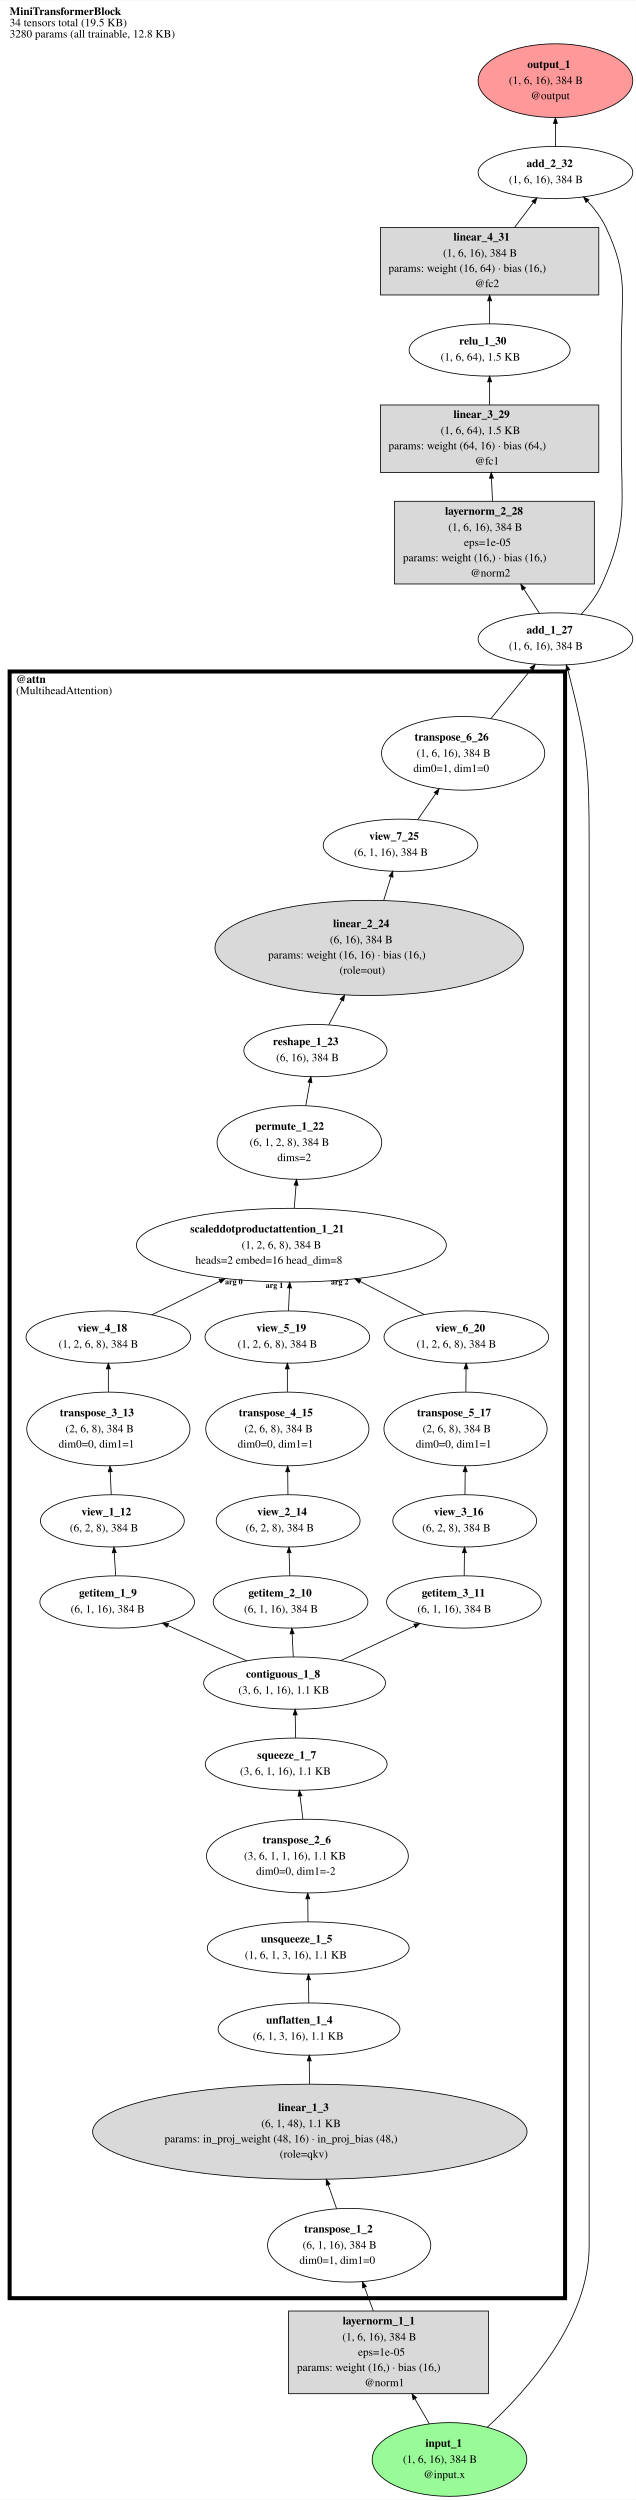
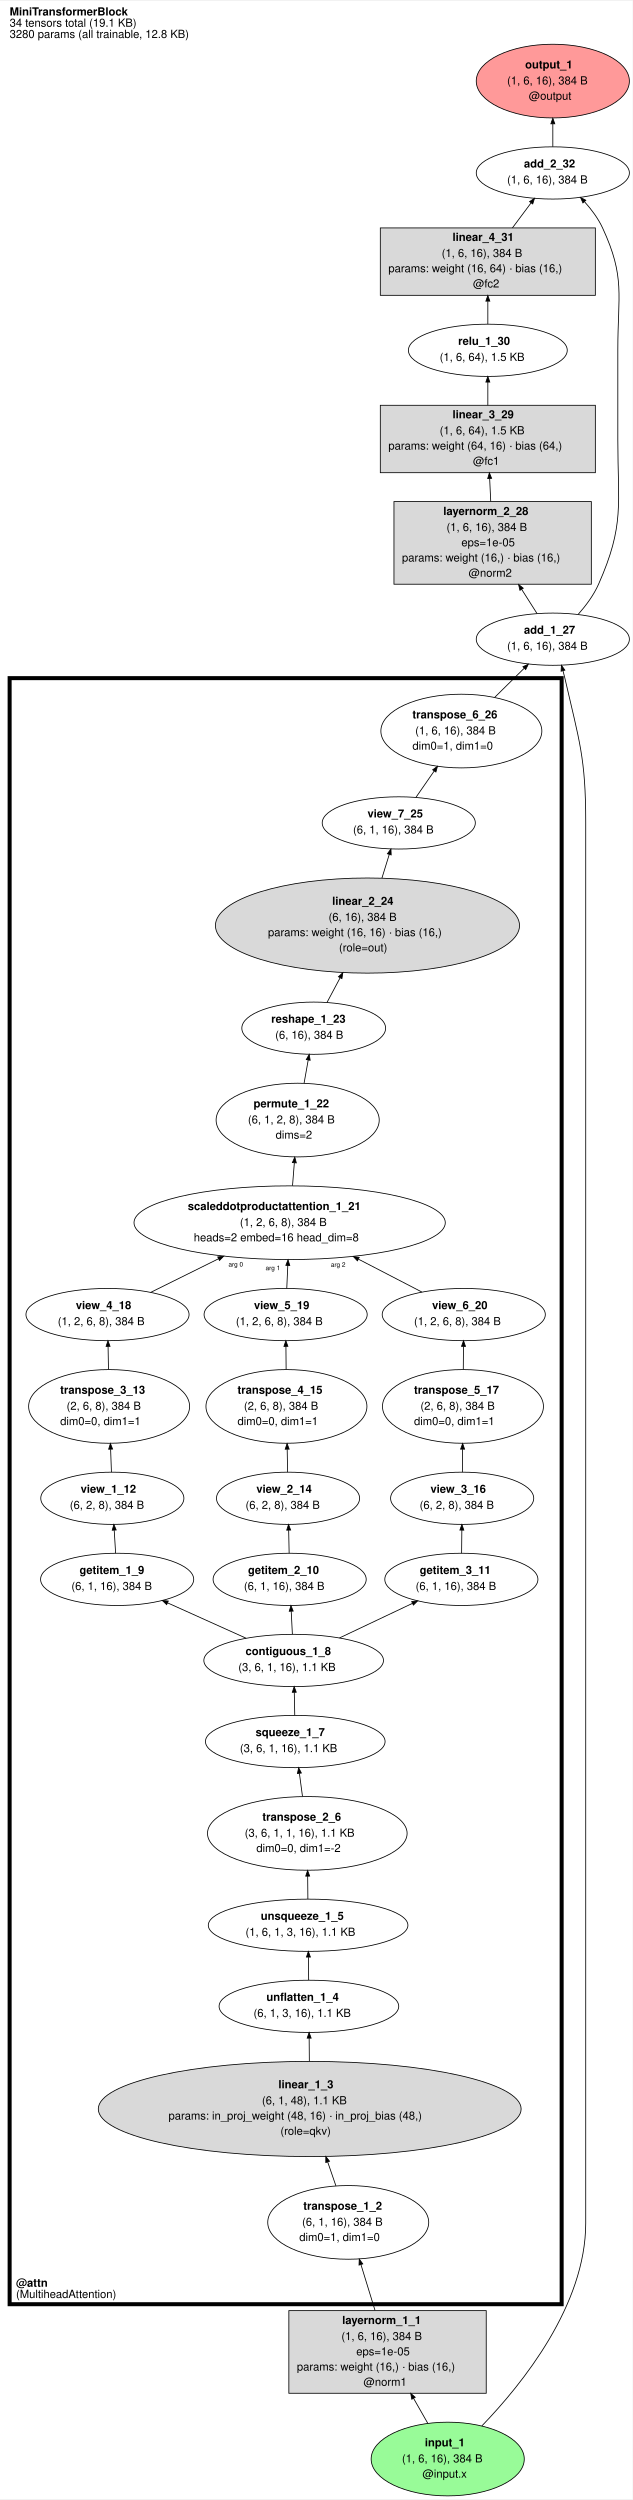
- <svg xmlns="http://www.w3.org/2000/svg" width="792pt" height="3114pt" viewBox="0.00 0.00 792.17 3113.62">
+ <svg xmlns="http://www.w3.org/2000/svg" width="788pt" height="3114pt" viewBox="0.00 0.00 788.46 3113.62">
  <g id="graph0" class="graph" transform="scale(1 1) rotate(0) translate(4 3109.62)">
-     <polygon fill="white" stroke="transparent" points="-4,4 -4,-3109.62 788.17,-3109.62 788.17,4 -4,4" />
-     <text text-anchor="start" x="8" y="-3091.42" font-family="Times,serif" font-weight="bold" font-size="14.00">MiniTransformerBlock</text>
-     <text text-anchor="start" x="8" y="-3077.42" font-family="Times,serif" font-size="14.00">34 tensors total (19.5 KB)</text>
-     <text text-anchor="start" x="8" y="-3063.42" font-family="Times,serif" font-size="14.00">3280 params (all trainable, 12.8 KB)</text>
+     <polygon fill="white" stroke="transparent" points="-4,4 -4,-3109.62 784.46,-3109.62 784.46,4 -4,4" />
+     <text text-anchor="start" x="8" y="-3091.42" font-family="Helvetica,sans-Serif" font-weight="bold" font-size="14.00">MiniTransformerBlock</text>
+     <text text-anchor="start" x="8" y="-3077.42" font-family="Helvetica,sans-Serif" font-size="14.00">34 tensors total (19.1 KB)</text>
+     <text text-anchor="start" x="8" y="-3063.42" font-family="Helvetica,sans-Serif" font-size="14.00">3280 params (all trainable, 12.8 KB)</text>
    <g id="clust2" class="cluster">
-       <polygon fill="white" stroke="black" stroke-width="5" points="8,-246.92 8,-2273.54 700,-2273.54 700,-246.92 8,-246.92" />
-       <text text-anchor="start" x="16" y="-2259.34" font-family="Times,serif" font-weight="bold" font-size="14.00">@attn</text>
-       <text text-anchor="start" x="16" y="-2245.34" font-family="Times,serif" font-size="14.00">(MultiheadAttention)</text>
+       <polygon fill="white" stroke="black" stroke-width="5" points="8,-238.92 8,-2265.54 696,-2265.54 696,-238.92 8,-238.92" />
+       <text text-anchor="start" x="16" y="-260.72" font-family="Helvetica,sans-Serif" font-weight="bold" font-size="14.00">@attn</text>
+       <text text-anchor="start" x="16" y="-246.72" font-family="Helvetica,sans-Serif" font-size="14.00">(MultiheadAttention)</text>
    </g>
    <g id="node1" class="node">
-       <ellipse fill="#98fb98" stroke="black" cx="556" cy="-45.96" rx="96.33" ry="45.92" />
-       <text text-anchor="start" x="526" y="-61.76" font-family="Times,serif" font-weight="bold" font-size="14.00">input_1</text>
-       <text text-anchor="start" x="498" y="-41.76" font-family="Times,serif" font-size="14.00">(1, 6, 16), 384 B</text>
-       <text text-anchor="start" x="523.5" y="-22.76" font-family="Times,serif" font-size="14.00">@input.x</text>
+       <ellipse fill="#98fb98" stroke="black" cx="554" cy="-45.96" rx="95.42" ry="45.92" />
+       <text text-anchor="start" x="525.5" y="-61.76" font-family="Helvetica,sans-Serif" font-weight="bold" font-size="14.00">input_1</text>
+       <text text-anchor="start" x="497" y="-41.76" font-family="Helvetica,sans-Serif" font-size="14.00">(1, 6, 16), 384 B</text>
+       <text text-anchor="start" x="522.5" y="-22.76" font-family="Helvetica,sans-Serif" font-size="14.00">@input.x</text>
    </g>
    <g id="node2" class="node">
-       <polygon fill="#d9d9d9" stroke="black" points="604.5,-230.92 355.5,-230.92 355.5,-127.92 604.5,-127.92 604.5,-230.92" />
-       <text text-anchor="start" x="423" y="-214.22" font-family="Times,serif" font-weight="bold" font-size="14.00">layernorm_1_1</text>
-       <text text-anchor="start" x="422.5" y="-194.22" font-family="Times,serif" font-size="14.00">(1, 6, 16), 384 B</text>
-       <text text-anchor="start" x="442" y="-175.22" font-family="Times,serif" font-size="14.00">eps=1e-05</text>
-       <text text-anchor="start" x="366" y="-156.22" font-family="Times,serif" font-size="14.00">params: weight (16,) · bias (16,)</text>
-       <text text-anchor="start" x="450" y="-137.22" font-family="Times,serif" font-size="14.00">@norm1</text>
+       <polygon fill="#d9d9d9" stroke="black" points="602,-230.92 356,-230.92 356,-127.92 602,-127.92 602,-230.92" />
+       <text text-anchor="start" x="422.5" y="-214.22" font-family="Helvetica,sans-Serif" font-weight="bold" font-size="14.00">layernorm_1_1</text>
+       <text text-anchor="start" x="421.5" y="-194.22" font-family="Helvetica,sans-Serif" font-size="14.00">(1, 6, 16), 384 B</text>
+       <text text-anchor="start" x="440" y="-175.22" font-family="Helvetica,sans-Serif" font-size="14.00">eps=1e-05</text>
+       <text text-anchor="start" x="366" y="-156.22" font-family="Helvetica,sans-Serif" font-size="14.00">params: weight (16,) · bias (16,)</text>
+       <text text-anchor="start" x="449" y="-137.22" font-family="Helvetica,sans-Serif" font-size="14.00">@norm1</text>
    </g>
    <g id="edge1" class="edge">
-       <path fill="none" stroke="black" d="M530.9,-90.37C525.12,-100.37 518.89,-111.16 512.83,-121.64" />
-       <polygon fill="black" stroke="black" points="510.67,-120.48 509.29,-127.76 514.91,-122.93 510.67,-120.48" />
+       <path fill="none" stroke="black" d="M529.23,-90.37C523.53,-100.37 517.37,-111.16 511.4,-121.64" />
+       <polygon fill="black" stroke="black" points="509.24,-120.47 507.9,-127.76 513.5,-122.9 509.24,-120.47" />
    </g>
    <g id="node3" class="node">
-       <ellipse fill="white" stroke="black" cx="688" cy="-2314.07" rx="96.33" ry="32.55" />
-       <text text-anchor="start" x="652" y="-2320.87" font-family="Times,serif" font-weight="bold" font-size="14.00">add_1_27</text>
-       <text text-anchor="start" x="630" y="-2300.87" font-family="Times,serif" font-size="14.00">(1, 6, 16), 384 B</text>
+       <ellipse fill="white" stroke="black" cx="685" cy="-2314.07" rx="95.42" ry="32.55" />
+       <text text-anchor="start" x="649" y="-2320.87" font-family="Helvetica,sans-Serif" font-weight="bold" font-size="14.00">add_1_27</text>
+       <text text-anchor="start" x="628" y="-2300.87" font-family="Helvetica,sans-Serif" font-size="14.00">(1, 6, 16), 384 B</text>
    </g>
    <g id="edge2" class="edge">
-       <path fill="none" stroke="black" d="M603.09,-86.16C654.62,-133.73 730,-219.17 730,-311.89 730,-311.89 730,-311.89 730,-2058.09 730,-2154.54 728.08,-2180.14 704,-2273.54 703.87,-2274.05 703.73,-2274.56 703.59,-2275.08" />
-       <polygon fill="black" stroke="black" points="701.23,-2274.41 701.52,-2281.82 705.92,-2275.85 701.23,-2274.41" />
+       <path fill="none" stroke="black" d="M596.52,-87.2C647.45,-139.96 726,-237.86 726,-339.89 726,-339.89 726,-339.89 726,-2086.09 726,-2166.68 717.96,-2186.98 700,-2265.54 699.31,-2268.56 698.52,-2271.67 697.67,-2274.78" />
+       <polygon fill="black" stroke="black" points="695.3,-2274.16 695.73,-2281.56 700.01,-2275.51 695.3,-2274.16" />
    </g>
    <g id="node4" class="node">
-       <ellipse fill="white" stroke="black" cx="431" cy="-312.89" rx="101.65" ry="45.92" />
-       <text text-anchor="start" x="375" y="-328.69" font-family="Times,serif" font-weight="bold" font-size="14.00">transpose_1_2</text>
-       <text text-anchor="start" x="373" y="-308.69" font-family="Times,serif" font-size="14.00">(6, 1, 16), 384 B</text>
-       <text text-anchor="start" x="369" y="-289.69" font-family="Times,serif" font-size="14.00">dim0=1, dim1=0</text>
+       <ellipse fill="white" stroke="black" cx="430" cy="-340.89" rx="100.32" ry="45.92" />
+       <text text-anchor="start" x="374" y="-356.69" font-family="Helvetica,sans-Serif" font-weight="bold" font-size="14.00">transpose_1_2</text>
+       <text text-anchor="start" x="372.5" y="-336.69" font-family="Helvetica,sans-Serif" font-size="14.00">(6, 1, 16), 384 B</text>
+       <text text-anchor="start" x="369" y="-317.69" font-family="Helvetica,sans-Serif" font-size="14.00">dim0=1, dim1=0</text>
    </g>
    <g id="edge3" class="edge">
-       <path fill="none" stroke="black" d="M461.06,-231.25C457.47,-240.88 453.71,-250.96 450.12,-260.6" />
-       <polygon fill="black" stroke="black" points="447.81,-259.78 447.66,-267.19 452.4,-261.49 447.81,-259.78" />
+       <path fill="none" stroke="black" d="M463.36,-231.32C457.8,-249.42 451.53,-269.82 445.94,-288.01" />
+       <polygon fill="black" stroke="black" points="443.47,-287.71 443.76,-295.12 448.15,-289.15 443.47,-287.71" />
    </g>
    <g id="node29" class="node">
-       <polygon fill="#d9d9d9" stroke="black" points="736.5,-2485.59 487.5,-2485.59 487.5,-2382.59 736.5,-2382.59 736.5,-2485.59" />
-       <text text-anchor="start" x="550.5" y="-2468.89" font-family="Times,serif" font-weight="bold" font-size="14.00">layernorm_2_28</text>
-       <text text-anchor="start" x="554.5" y="-2448.89" font-family="Times,serif" font-size="14.00">(1, 6, 16), 384 B</text>
-       <text text-anchor="start" x="574" y="-2429.89" font-family="Times,serif" font-size="14.00">eps=1e-05</text>
-       <text text-anchor="start" x="498" y="-2410.89" font-family="Times,serif" font-size="14.00">params: weight (16,) · bias (16,)</text>
-       <text text-anchor="start" x="582" y="-2391.89" font-family="Times,serif" font-size="14.00">@norm2</text>
+       <polygon fill="#d9d9d9" stroke="black" points="733,-2485.59 487,-2485.59 487,-2382.59 733,-2382.59 733,-2485.59" />
+       <text text-anchor="start" x="548.5" y="-2468.89" font-family="Helvetica,sans-Serif" font-weight="bold" font-size="14.00">layernorm_2_28</text>
+       <text text-anchor="start" x="552.5" y="-2448.89" font-family="Helvetica,sans-Serif" font-size="14.00">(1, 6, 16), 384 B</text>
+       <text text-anchor="start" x="571" y="-2429.89" font-family="Helvetica,sans-Serif" font-size="14.00">eps=1e-05</text>
+       <text text-anchor="start" x="497" y="-2410.89" font-family="Helvetica,sans-Serif" font-size="14.00">params: weight (16,) · bias (16,)</text>
+       <text text-anchor="start" x="580" y="-2391.89" font-family="Helvetica,sans-Serif" font-size="14.00">@norm2</text>
    </g>
    <g id="edge5" class="edge">
-       <path fill="none" stroke="black" d="M668.03,-2346.08C662.08,-2355.33 655.35,-2365.77 648.68,-2376.13" />
-       <polygon fill="black" stroke="black" points="646.49,-2375 644.77,-2382.21 650.61,-2377.65 646.49,-2375" />
+       <path fill="none" stroke="black" d="M665.29,-2346.08C659.42,-2355.33 652.78,-2365.77 646.2,-2376.13" />
+       <polygon fill="black" stroke="black" points="644.02,-2374.99 642.33,-2382.21 648.16,-2377.62 644.02,-2374.99" />
    </g>
    <g id="node30" class="node">
-       <ellipse fill="white" stroke="black" cx="688" cy="-2895.17" rx="96.33" ry="32.55" />
-       <text text-anchor="start" x="652" y="-2901.97" font-family="Times,serif" font-weight="bold" font-size="14.00">add_2_32</text>
-       <text text-anchor="start" x="630" y="-2881.97" font-family="Times,serif" font-size="14.00">(1, 6, 16), 384 B</text>
+       <ellipse fill="white" stroke="black" cx="685" cy="-2895.17" rx="95.42" ry="32.55" />
+       <text text-anchor="start" x="649" y="-2901.97" font-family="Helvetica,sans-Serif" font-weight="bold" font-size="14.00">add_2_32</text>
+       <text text-anchor="start" x="628" y="-2881.97" font-family="Helvetica,sans-Serif" font-size="14.00">(1, 6, 16), 384 B</text>
    </g>
    <g id="edge6" class="edge">
-       <path fill="none" stroke="black" d="M720.24,-2345.02C730.06,-2355.9 739.87,-2368.91 746,-2382.59 778.99,-2456.25 770,-2481.89 770,-2562.59 770,-2562.59 770,-2562.59 770,-2675.12 770,-2742.99 779.77,-2765.17 751,-2826.65 745.44,-2838.53 736.99,-2849.72 728.08,-2859.44" />
-       <polygon fill="black" stroke="black" points="726.14,-2857.92 723.09,-2864.69 729.69,-2861.3 726.14,-2857.92" />
+       <path fill="none" stroke="black" d="M716.68,-2345.11C726.33,-2356 735.98,-2368.99 742,-2382.59 774.67,-2456.39 766,-2481.89 766,-2562.59 766,-2562.59 766,-2562.59 766,-2675.12 766,-2742.99 775.53,-2765.06 747,-2826.65 741.53,-2838.47 733.21,-2849.63 724.44,-2859.35" />
+       <polygon fill="black" stroke="black" points="722.53,-2857.81 719.53,-2864.6 726.1,-2861.16 722.53,-2857.81" />
    </g>
    <g id="node5" class="node">
-       <ellipse fill="#d9d9d9" stroke="black" cx="382" cy="-454.24" rx="270.64" ry="59.29" />
-       <text text-anchor="start" x="342.5" y="-480.04" font-family="Times,serif" font-weight="bold" font-size="14.00">linear_1_3</text>
-       <text text-anchor="start" x="321.5" y="-460.04" font-family="Times,serif" font-size="14.00">(6, 1, 48), 1.1 KB</text>
-       <text text-anchor="start" x="201" y="-441.04" font-family="Times,serif" font-size="14.00">params: in_proj_weight (48, 16) · in_proj_bias (48,)</text>
-       <text text-anchor="start" x="344.5" y="-422.04" font-family="Times,serif" font-size="14.00">(role=qkv)</text>
+       <ellipse fill="#d9d9d9" stroke="black" cx="382" cy="-482.24" rx="263.5" ry="59.29" />
+       <text text-anchor="start" x="343" y="-508.04" font-family="Helvetica,sans-Serif" font-weight="bold" font-size="14.00">linear_1_3</text>
+       <text text-anchor="start" x="322.5" y="-488.04" font-family="Helvetica,sans-Serif" font-size="14.00">(6, 1, 48), 1.1 KB</text>
+       <text text-anchor="start" x="206" y="-469.04" font-family="Helvetica,sans-Serif" font-size="14.00">params: in_proj_weight (48, 16) · in_proj_bias (48,)</text>
+       <text text-anchor="start" x="345.5" y="-450.04" font-family="Helvetica,sans-Serif" font-size="14.00">(role=qkv)</text>
    </g>
    <g id="edge12" class="edge">
-       <path fill="none" stroke="black" d="M415.36,-358.36C412.01,-367.9 408.4,-378.17 404.83,-388.31" />
-       <polygon fill="black" stroke="black" points="402.51,-387.52 402.5,-394.94 407.13,-389.15 402.51,-387.52" />
+       <path fill="none" stroke="black" d="M414.68,-386.36C411.39,-395.9 407.86,-406.17 404.37,-416.31" />
+       <polygon fill="black" stroke="black" points="402.05,-415.52 402.08,-422.94 406.68,-417.12 402.05,-415.52" />
    </g>
    <g id="node6" class="node">
-       <ellipse fill="white" stroke="black" cx="381" cy="-582.17" rx="113.27" ry="32.55" />
-       <text text-anchor="start" x="327.5" y="-588.97" font-family="Times,serif" font-weight="bold" font-size="14.00">unflatten_1_4</text>
-       <text text-anchor="start" x="311" y="-568.97" font-family="Times,serif" font-size="14.00">(6, 1, 3, 16), 1.1 KB</text>
+       <ellipse fill="white" stroke="black" cx="381" cy="-610.17" rx="111.95" ry="32.55" />
+       <text text-anchor="start" x="328" y="-616.97" font-family="Helvetica,sans-Serif" font-weight="bold" font-size="14.00">unflatten_1_4</text>
+       <text text-anchor="start" x="312" y="-596.97" font-family="Helvetica,sans-Serif" font-size="14.00">(6, 1, 3, 16), 1.1 KB</text>
    </g>
    <g id="edge13" class="edge">
-       <path fill="none" stroke="black" d="M381.54,-513.78C381.46,-523.51 381.38,-533.39 381.31,-542.46" />
-       <polygon fill="black" stroke="black" points="378.86,-542.54 381.25,-549.56 383.76,-542.57 378.86,-542.54" />
+       <path fill="none" stroke="black" d="M381.54,-541.78C381.46,-551.51 381.38,-561.39 381.31,-570.46" />
+       <polygon fill="black" stroke="black" points="378.86,-570.54 381.25,-577.56 383.76,-570.57 378.86,-570.54" />
    </g>
    <g id="node7" class="node">
-       <ellipse fill="white" stroke="black" cx="380" cy="-683.22" rx="125.73" ry="32.55" />
-       <text text-anchor="start" x="321" y="-690.02" font-family="Times,serif" font-weight="bold" font-size="14.00">unsqueeze_1_5</text>
-       <text text-anchor="start" x="301" y="-670.02" font-family="Times,serif" font-size="14.00">(1, 6, 1, 3, 16), 1.1 KB</text>
+       <ellipse fill="white" stroke="black" cx="380" cy="-711.22" rx="124.4" ry="32.55" />
+       <text text-anchor="start" x="321" y="-718.02" font-family="Helvetica,sans-Serif" font-weight="bold" font-size="14.00">unsqueeze_1_5</text>
+       <text text-anchor="start" x="302" y="-698.02" font-family="Helvetica,sans-Serif" font-size="14.00">(1, 6, 1, 3, 16), 1.1 KB</text>
    </g>
    <g id="edge14" class="edge">
-       <path fill="none" stroke="black" d="M380.68,-614.78C380.59,-623.9 380.49,-633.95 380.39,-643.44" />
-       <polygon fill="black" stroke="black" points="377.94,-643.55 380.32,-650.57 382.84,-643.59 377.94,-643.55" />
+       <path fill="none" stroke="black" d="M380.68,-642.78C380.59,-651.9 380.49,-661.95 380.39,-671.44" />
+       <polygon fill="black" stroke="black" points="377.94,-671.55 380.32,-678.57 382.84,-671.59 377.94,-671.55" />
    </g>
    <g id="node8" class="node">
-       <ellipse fill="white" stroke="black" cx="379" cy="-797.71" rx="125.73" ry="45.92" />
-       <text text-anchor="start" x="323" y="-813.51" font-family="Times,serif" font-weight="bold" font-size="14.00">transpose_2_6</text>
-       <text text-anchor="start" x="300" y="-793.51" font-family="Times,serif" font-size="14.00">(3, 6, 1, 1, 16), 1.1 KB</text>
-       <text text-anchor="start" x="315" y="-774.51" font-family="Times,serif" font-size="14.00">dim0=0, dim1=-2</text>
+       <ellipse fill="white" stroke="black" cx="379" cy="-825.71" rx="124.4" ry="45.92" />
+       <text text-anchor="start" x="323" y="-841.51" font-family="Helvetica,sans-Serif" font-weight="bold" font-size="14.00">transpose_2_6</text>
+       <text text-anchor="start" x="301" y="-821.51" font-family="Helvetica,sans-Serif" font-size="14.00">(3, 6, 1, 1, 16), 1.1 KB</text>
+       <text text-anchor="start" x="315.5" y="-802.51" font-family="Helvetica,sans-Serif" font-size="14.00">dim0=0, dim1=-2</text>
    </g>
    <g id="edge15" class="edge">
-       <path fill="none" stroke="black" d="M379.72,-715.86C379.64,-724.75 379.55,-734.66 379.46,-744.41" />
-       <polygon fill="black" stroke="black" points="377.01,-744.44 379.4,-751.47 381.91,-744.49 377.01,-744.44" />
+       <path fill="none" stroke="black" d="M379.72,-743.86C379.64,-752.75 379.55,-762.66 379.46,-772.41" />
+       <polygon fill="black" stroke="black" points="377.01,-772.44 379.4,-779.47 381.91,-772.49 377.01,-772.44" />
    </g>
    <g id="node9" class="node">
-       <ellipse fill="white" stroke="black" cx="365" cy="-912.2" rx="113.27" ry="32.55" />
-       <text text-anchor="start" x="316.5" y="-919" font-family="Times,serif" font-weight="bold" font-size="14.00">squeeze_1_7</text>
-       <text text-anchor="start" x="295" y="-899" font-family="Times,serif" font-size="14.00">(3, 6, 1, 16), 1.1 KB</text>
+       <ellipse fill="white" stroke="black" cx="364" cy="-940.2" rx="111.95" ry="32.55" />
+       <text text-anchor="start" x="314.5" y="-947" font-family="Helvetica,sans-Serif" font-weight="bold" font-size="14.00">squeeze_1_7</text>
+       <text text-anchor="start" x="295" y="-927" font-family="Helvetica,sans-Serif" font-size="14.00">(3, 6, 1, 16), 1.1 KB</text>
    </g>
    <g id="edge16" class="edge">
-       <path fill="none" stroke="black" d="M373.39,-843.82C372.21,-853.27 370.98,-863.16 369.83,-872.36" />
-       <polygon fill="black" stroke="black" points="367.37,-872.32 368.94,-879.57 372.23,-872.93 367.37,-872.32" />
+       <path fill="none" stroke="black" d="M372.99,-871.82C371.72,-881.27 370.41,-891.16 369.18,-900.36" />
+       <polygon fill="black" stroke="black" points="366.71,-900.31 368.22,-907.57 371.57,-900.96 366.71,-900.31" />
    </g>
    <g id="node10" class="node">
-       <ellipse fill="white" stroke="black" cx="363" cy="-1013.25" rx="113.27" ry="32.55" />
-       <text text-anchor="start" x="302.5" y="-1020.05" font-family="Times,serif" font-weight="bold" font-size="14.00">contiguous_1_8</text>
-       <text text-anchor="start" x="293" y="-1000.05" font-family="Times,serif" font-size="14.00">(3, 6, 1, 16), 1.1 KB</text>
+       <ellipse fill="white" stroke="black" cx="362" cy="-1041.25" rx="111.95" ry="32.55" />
+       <text text-anchor="start" x="302" y="-1048.05" font-family="Helvetica,sans-Serif" font-weight="bold" font-size="14.00">contiguous_1_8</text>
+       <text text-anchor="start" x="293" y="-1028.05" font-family="Helvetica,sans-Serif" font-size="14.00">(3, 6, 1, 16), 1.1 KB</text>
    </g>
    <g id="edge17" class="edge">
-       <path fill="none" stroke="black" d="M364.36,-944.81C364.18,-953.93 363.97,-963.98 363.78,-973.47" />
-       <polygon fill="black" stroke="black" points="361.33,-973.55 363.64,-980.6 366.23,-973.65 361.33,-973.55" />
+       <path fill="none" stroke="black" d="M363.36,-972.81C363.18,-981.93 362.97,-991.98 362.78,-1001.47" />
+       <polygon fill="black" stroke="black" points="360.33,-1001.55 362.64,-1008.6 365.23,-1001.65 360.33,-1001.55" />
    </g>
    <g id="node11" class="node">
-       <ellipse fill="white" stroke="black" cx="142" cy="-1114.31" rx="96.33" ry="32.55" />
-       <text text-anchor="start" x="94.5" y="-1121.11" font-family="Times,serif" font-weight="bold" font-size="14.00">getitem_1_9</text>
-       <text text-anchor="start" x="84" y="-1101.11" font-family="Times,serif" font-size="14.00">(6, 1, 16), 384 B</text>
+       <ellipse fill="white" stroke="black" cx="142" cy="-1142.31" rx="95.42" ry="32.55" />
+       <text text-anchor="start" x="95" y="-1149.11" font-family="Helvetica,sans-Serif" font-weight="bold" font-size="14.00">getitem_1_9</text>
+       <text text-anchor="start" x="85" y="-1129.11" font-family="Helvetica,sans-Serif" font-size="14.00">(6, 1, 16), 384 B</text>
    </g>
    <g id="edge18" class="edge">
-       <path fill="none" stroke="black" d="M303.49,-1040.93C273.05,-1054.57 236,-1071.17 205.08,-1085.04" />
-       <polygon fill="black" stroke="black" points="203.96,-1082.85 198.57,-1087.95 205.96,-1087.32 203.96,-1082.85" />
+       <path fill="none" stroke="black" d="M302.75,-1068.93C272.46,-1082.57 235.58,-1099.17 204.79,-1113.04" />
+       <polygon fill="black" stroke="black" points="203.69,-1110.84 198.32,-1115.95 205.71,-1115.31 203.69,-1110.84" />
    </g>
    <g id="node12" class="node">
-       <ellipse fill="white" stroke="black" cx="358" cy="-1114.31" rx="96.33" ry="32.55" />
-       <text text-anchor="start" x="305.5" y="-1121.11" font-family="Times,serif" font-weight="bold" font-size="14.00">getitem_2_10</text>
-       <text text-anchor="start" x="300" y="-1101.11" font-family="Times,serif" font-size="14.00">(6, 1, 16), 384 B</text>
+       <ellipse fill="white" stroke="black" cx="357" cy="-1142.31" rx="95.42" ry="32.55" />
+       <text text-anchor="start" x="305" y="-1149.11" font-family="Helvetica,sans-Serif" font-weight="bold" font-size="14.00">getitem_2_10</text>
+       <text text-anchor="start" x="300" y="-1129.11" font-family="Helvetica,sans-Serif" font-size="14.00">(6, 1, 16), 384 B</text>
    </g>
    <g id="edge19" class="edge">
-       <path fill="none" stroke="black" d="M361.4,-1045.87C360.94,-1054.98 360.44,-1065.03 359.96,-1074.53" />
-       <polygon fill="black" stroke="black" points="357.5,-1074.54 359.6,-1081.65 362.4,-1074.79 357.5,-1074.54" />
+       <path fill="none" stroke="black" d="M360.4,-1073.87C359.94,-1082.98 359.44,-1093.03 358.96,-1102.53" />
+       <polygon fill="black" stroke="black" points="356.5,-1102.54 358.6,-1109.65 361.4,-1102.79 356.5,-1102.54" />
    </g>
    <g id="node13" class="node">
-       <ellipse fill="white" stroke="black" cx="574" cy="-1114.31" rx="96.33" ry="32.55" />
-       <text text-anchor="start" x="521.5" y="-1121.11" font-family="Times,serif" font-weight="bold" font-size="14.00">getitem_3_11</text>
-       <text text-anchor="start" x="516" y="-1101.11" font-family="Times,serif" font-size="14.00">(6, 1, 16), 384 B</text>
+       <ellipse fill="white" stroke="black" cx="571" cy="-1142.31" rx="95.42" ry="32.55" />
+       <text text-anchor="start" x="519" y="-1149.11" font-family="Helvetica,sans-Serif" font-weight="bold" font-size="14.00">getitem_3_11</text>
+       <text text-anchor="start" x="514" y="-1129.11" font-family="Helvetica,sans-Serif" font-size="14.00">(6, 1, 16), 384 B</text>
    </g>
    <g id="edge20" class="edge">
-       <path fill="none" stroke="black" d="M420.66,-1041.32C449.13,-1054.69 483.5,-1070.82 512.48,-1084.43" />
-       <polygon fill="black" stroke="black" points="511.58,-1086.71 518.96,-1087.47 513.66,-1082.28 511.58,-1086.71" />
+       <path fill="none" stroke="black" d="M419.11,-1069.32C447.31,-1082.69 481.36,-1098.82 510.06,-1112.43" />
+       <polygon fill="black" stroke="black" points="509.11,-1114.68 516.48,-1115.47 511.2,-1110.26 509.11,-1114.68" />
    </g>
    <g id="node14" class="node">
-       <ellipse fill="white" stroke="black" cx="136" cy="-1215.36" rx="89.61" ry="32.55" />
-       <text text-anchor="start" x="97.5" y="-1222.16" font-family="Times,serif" font-weight="bold" font-size="14.00">view_1_12</text>
-       <text text-anchor="start" x="83" y="-1202.16" font-family="Times,serif" font-size="14.00">(6, 2, 8), 384 B</text>
+       <ellipse fill="white" stroke="black" cx="136" cy="-1243.36" rx="89.19" ry="32.55" />
+       <text text-anchor="start" x="96.5" y="-1250.16" font-family="Helvetica,sans-Serif" font-weight="bold" font-size="14.00">view_1_12</text>
+       <text text-anchor="start" x="83" y="-1230.16" font-family="Helvetica,sans-Serif" font-size="14.00">(6, 2, 8), 384 B</text>
    </g>
    <g id="edge21" class="edge">
-       <path fill="none" stroke="black" d="M140.09,-1146.92C139.53,-1156.04 138.92,-1166.08 138.35,-1175.58" />
-       <polygon fill="black" stroke="black" points="135.9,-1175.57 137.92,-1182.71 140.79,-1175.87 135.9,-1175.57" />
+       <path fill="none" stroke="black" d="M140.09,-1174.92C139.53,-1184.04 138.92,-1194.08 138.35,-1203.58" />
+       <polygon fill="black" stroke="black" points="135.9,-1203.57 137.92,-1210.71 140.79,-1203.87 135.9,-1203.57" />
    </g>
    <g id="node16" class="node">
-       <ellipse fill="white" stroke="black" cx="355" cy="-1215.36" rx="89.61" ry="32.55" />
-       <text text-anchor="start" x="316.5" y="-1222.16" font-family="Times,serif" font-weight="bold" font-size="14.00">view_2_14</text>
-       <text text-anchor="start" x="302" y="-1202.16" font-family="Times,serif" font-size="14.00">(6, 2, 8), 384 B</text>
+       <ellipse fill="white" stroke="black" cx="355" cy="-1243.36" rx="89.19" ry="32.55" />
+       <text text-anchor="start" x="315.5" y="-1250.16" font-family="Helvetica,sans-Serif" font-weight="bold" font-size="14.00">view_2_14</text>
+       <text text-anchor="start" x="302" y="-1230.16" font-family="Helvetica,sans-Serif" font-size="14.00">(6, 2, 8), 384 B</text>
    </g>
    <g id="edge22" class="edge">
-       <path fill="none" stroke="black" d="M357.04,-1146.92C356.77,-1156.04 356.46,-1166.08 356.17,-1175.58" />
-       <polygon fill="black" stroke="black" points="353.72,-1175.64 355.96,-1182.71 358.62,-1175.79 353.72,-1175.64" />
+       <path fill="none" stroke="black" d="M356.36,-1174.92C356.18,-1184.04 355.97,-1194.08 355.78,-1203.58" />
+       <polygon fill="black" stroke="black" points="353.33,-1203.66 355.64,-1210.71 358.23,-1203.76 353.33,-1203.66" />
    </g>
    <g id="node18" class="node">
-       <ellipse fill="white" stroke="black" cx="575" cy="-1215.36" rx="89.61" ry="32.55" />
-       <text text-anchor="start" x="536.5" y="-1222.16" font-family="Times,serif" font-weight="bold" font-size="14.00">view_3_16</text>
-       <text text-anchor="start" x="522" y="-1202.16" font-family="Times,serif" font-size="14.00">(6, 2, 8), 384 B</text>
+       <ellipse fill="white" stroke="black" cx="572" cy="-1243.36" rx="89.19" ry="32.55" />
+       <text text-anchor="start" x="532.5" y="-1250.16" font-family="Helvetica,sans-Serif" font-weight="bold" font-size="14.00">view_3_16</text>
+       <text text-anchor="start" x="519" y="-1230.16" font-family="Helvetica,sans-Serif" font-size="14.00">(6, 2, 8), 384 B</text>
    </g>
    <g id="edge23" class="edge">
-       <path fill="none" stroke="black" d="M574.32,-1146.92C574.41,-1156.04 574.51,-1166.08 574.61,-1175.58" />
-       <polygon fill="black" stroke="black" points="572.16,-1175.73 574.68,-1182.71 577.06,-1175.68 572.16,-1175.73" />
+       <path fill="none" stroke="black" d="M571.32,-1174.92C571.41,-1184.04 571.51,-1194.08 571.61,-1203.58" />
+       <polygon fill="black" stroke="black" points="569.16,-1203.73 571.68,-1210.71 574.06,-1203.68 569.16,-1203.73" />
    </g>
    <g id="node15" class="node">
-       <ellipse fill="white" stroke="black" cx="131" cy="-1329.85" rx="101.65" ry="45.92" />
-       <text text-anchor="start" x="70.5" y="-1345.65" font-family="Times,serif" font-weight="bold" font-size="14.00">transpose_3_13</text>
-       <text text-anchor="start" x="77.5" y="-1325.65" font-family="Times,serif" font-size="14.00">(2, 6, 8), 384 B</text>
-       <text text-anchor="start" x="69" y="-1306.65" font-family="Times,serif" font-size="14.00">dim0=0, dim1=1</text>
+       <ellipse fill="white" stroke="black" cx="132" cy="-1357.85" rx="100.32" ry="45.92" />
+       <text text-anchor="start" x="71" y="-1373.65" font-family="Helvetica,sans-Serif" font-weight="bold" font-size="14.00">transpose_3_13</text>
+       <text text-anchor="start" x="79" y="-1353.65" font-family="Helvetica,sans-Serif" font-size="14.00">(2, 6, 8), 384 B</text>
+       <text text-anchor="start" x="71" y="-1334.65" font-family="Helvetica,sans-Serif" font-size="14.00">dim0=0, dim1=1</text>
    </g>
    <g id="edge24" class="edge">
-       <path fill="none" stroke="black" d="M134.59,-1248C134.2,-1256.88 133.76,-1266.8 133.32,-1276.55" />
-       <polygon fill="black" stroke="black" points="130.87,-1276.5 133.01,-1283.6 135.77,-1276.72 130.87,-1276.5" />
+       <path fill="none" stroke="black" d="M134.88,-1276C134.56,-1284.88 134.21,-1294.8 133.86,-1304.55" />
+       <polygon fill="black" stroke="black" points="131.41,-1304.52 133.61,-1311.6 136.31,-1304.7 131.41,-1304.52" />
    </g>
    <g id="node20" class="node">
-       <ellipse fill="white" stroke="black" cx="131" cy="-1444.34" rx="102.56" ry="32.55" />
-       <text text-anchor="start" x="92.5" y="-1451.14" font-family="Times,serif" font-weight="bold" font-size="14.00">view_4_18</text>
-       <text text-anchor="start" x="69" y="-1431.14" font-family="Times,serif" font-size="14.00">(1, 2, 6, 8), 384 B</text>
+       <ellipse fill="white" stroke="black" cx="130" cy="-1472.34" rx="101.65" ry="32.55" />
+       <text text-anchor="start" x="90.5" y="-1479.14" font-family="Helvetica,sans-Serif" font-weight="bold" font-size="14.00">view_4_18</text>
+       <text text-anchor="start" x="68" y="-1459.14" font-family="Helvetica,sans-Serif" font-size="14.00">(1, 2, 6, 8), 384 B</text>
    </g>
    <g id="edge25" class="edge">
-       <path fill="none" stroke="black" d="M131,-1375.96C131,-1385.41 131,-1395.3 131,-1404.5" />
-       <polygon fill="black" stroke="black" points="128.55,-1404.71 131,-1411.71 133.45,-1404.71 128.55,-1404.71" />
+       <path fill="none" stroke="black" d="M131.2,-1403.96C131.03,-1413.41 130.85,-1423.3 130.69,-1432.5" />
+       <polygon fill="black" stroke="black" points="128.24,-1432.67 130.56,-1439.71 133.14,-1432.75 128.24,-1432.67" />
    </g>
    <g id="node17" class="node">
-       <ellipse fill="white" stroke="black" cx="354" cy="-1329.85" rx="101.65" ry="45.92" />
-       <text text-anchor="start" x="293.5" y="-1345.65" font-family="Times,serif" font-weight="bold" font-size="14.00">transpose_4_15</text>
-       <text text-anchor="start" x="300.5" y="-1325.65" font-family="Times,serif" font-size="14.00">(2, 6, 8), 384 B</text>
-       <text text-anchor="start" x="292" y="-1306.65" font-family="Times,serif" font-size="14.00">dim0=0, dim1=1</text>
+       <ellipse fill="white" stroke="black" cx="353" cy="-1357.85" rx="100.32" ry="45.92" />
+       <text text-anchor="start" x="292" y="-1373.65" font-family="Helvetica,sans-Serif" font-weight="bold" font-size="14.00">transpose_4_15</text>
+       <text text-anchor="start" x="300" y="-1353.65" font-family="Helvetica,sans-Serif" font-size="14.00">(2, 6, 8), 384 B</text>
+       <text text-anchor="start" x="292" y="-1334.65" font-family="Helvetica,sans-Serif" font-size="14.00">dim0=0, dim1=1</text>
    </g>
    <g id="edge26" class="edge">
-       <path fill="none" stroke="black" d="M354.72,-1248C354.64,-1256.88 354.55,-1266.8 354.46,-1276.55" />
-       <polygon fill="black" stroke="black" points="352.01,-1276.58 354.4,-1283.6 356.91,-1276.63 352.01,-1276.58" />
+       <path fill="none" stroke="black" d="M354.44,-1276C354.28,-1284.88 354.1,-1294.8 353.93,-1304.55" />
+       <polygon fill="black" stroke="black" points="351.48,-1304.56 353.8,-1311.6 356.38,-1304.65 351.48,-1304.56" />
    </g>
    <g id="node21" class="node">
-       <ellipse fill="white" stroke="black" cx="354" cy="-1444.34" rx="102.56" ry="32.55" />
-       <text text-anchor="start" x="315.5" y="-1451.14" font-family="Times,serif" font-weight="bold" font-size="14.00">view_5_19</text>
-       <text text-anchor="start" x="292" y="-1431.14" font-family="Times,serif" font-size="14.00">(1, 2, 6, 8), 384 B</text>
+       <ellipse fill="white" stroke="black" cx="352" cy="-1472.34" rx="101.65" ry="32.55" />
+       <text text-anchor="start" x="312.5" y="-1479.14" font-family="Helvetica,sans-Serif" font-weight="bold" font-size="14.00">view_5_19</text>
+       <text text-anchor="start" x="290" y="-1459.14" font-family="Helvetica,sans-Serif" font-size="14.00">(1, 2, 6, 8), 384 B</text>
    </g>
    <g id="edge27" class="edge">
-       <path fill="none" stroke="black" d="M354,-1375.96C354,-1385.41 354,-1395.3 354,-1404.5" />
-       <polygon fill="black" stroke="black" points="351.55,-1404.71 354,-1411.71 356.45,-1404.71 351.55,-1404.71" />
+       <path fill="none" stroke="black" d="M352.6,-1403.96C352.51,-1413.41 352.43,-1423.3 352.35,-1432.5" />
+       <polygon fill="black" stroke="black" points="349.89,-1432.69 352.28,-1439.71 354.79,-1432.73 349.89,-1432.69" />
    </g>
    <g id="node19" class="node">
-       <ellipse fill="white" stroke="black" cx="576" cy="-1329.85" rx="101.65" ry="45.92" />
-       <text text-anchor="start" x="515.5" y="-1345.65" font-family="Times,serif" font-weight="bold" font-size="14.00">transpose_5_17</text>
-       <text text-anchor="start" x="522.5" y="-1325.65" font-family="Times,serif" font-size="14.00">(2, 6, 8), 384 B</text>
-       <text text-anchor="start" x="514" y="-1306.65" font-family="Times,serif" font-size="14.00">dim0=0, dim1=1</text>
+       <ellipse fill="white" stroke="black" cx="573" cy="-1357.85" rx="100.32" ry="45.92" />
+       <text text-anchor="start" x="512" y="-1373.65" font-family="Helvetica,sans-Serif" font-weight="bold" font-size="14.00">transpose_5_17</text>
+       <text text-anchor="start" x="520" y="-1353.65" font-family="Helvetica,sans-Serif" font-size="14.00">(2, 6, 8), 384 B</text>
+       <text text-anchor="start" x="512" y="-1334.65" font-family="Helvetica,sans-Serif" font-size="14.00">dim0=0, dim1=1</text>
    </g>
    <g id="edge28" class="edge">
-       <path fill="none" stroke="black" d="M575.28,-1248C575.36,-1256.88 575.45,-1266.8 575.54,-1276.55" />
-       <polygon fill="black" stroke="black" points="573.09,-1276.63 575.6,-1283.6 577.99,-1276.58 573.09,-1276.63" />
+       <path fill="none" stroke="black" d="M572.28,-1276C572.36,-1284.88 572.45,-1294.8 572.54,-1304.55" />
+       <polygon fill="black" stroke="black" points="570.09,-1304.63 572.6,-1311.6 574.99,-1304.58 570.09,-1304.63" />
    </g>
    <g id="node22" class="node">
-       <ellipse fill="white" stroke="black" cx="577" cy="-1444.34" rx="102.56" ry="32.55" />
-       <text text-anchor="start" x="538.5" y="-1451.14" font-family="Times,serif" font-weight="bold" font-size="14.00">view_6_20</text>
-       <text text-anchor="start" x="515" y="-1431.14" font-family="Times,serif" font-size="14.00">(1, 2, 6, 8), 384 B</text>
+       <ellipse fill="white" stroke="black" cx="574" cy="-1472.34" rx="101.65" ry="32.55" />
+       <text text-anchor="start" x="534.5" y="-1479.14" font-family="Helvetica,sans-Serif" font-weight="bold" font-size="14.00">view_6_20</text>
+       <text text-anchor="start" x="512" y="-1459.14" font-family="Helvetica,sans-Serif" font-size="14.00">(1, 2, 6, 8), 384 B</text>
    </g>
    <g id="edge29" class="edge">
-       <path fill="none" stroke="black" d="M576.4,-1375.96C576.49,-1385.41 576.57,-1395.3 576.65,-1404.5" />
-       <polygon fill="black" stroke="black" points="574.21,-1404.73 576.72,-1411.71 579.11,-1404.69 574.21,-1404.73" />
+       <path fill="none" stroke="black" d="M573.4,-1403.96C573.49,-1413.41 573.57,-1423.3 573.65,-1432.5" />
+       <polygon fill="black" stroke="black" points="571.21,-1432.73 573.72,-1439.71 576.11,-1432.69 571.21,-1432.73" />
    </g>
    <g id="node23" class="node">
-       <ellipse fill="white" stroke="black" cx="359" cy="-1558.83" rx="193.08" ry="45.92" />
-       <text text-anchor="start" x="233" y="-1574.63" font-family="Times,serif" font-weight="bold" font-size="14.00">scaleddotproductattention_1_21</text>
-       <text text-anchor="start" x="297" y="-1554.63" font-family="Times,serif" font-size="14.00">(1, 2, 6, 8), 384 B</text>
-       <text text-anchor="start" x="239.5" y="-1535.63" font-family="Times,serif" font-size="14.00">heads=2 embed=16 head_dim=8</text>
+       <ellipse fill="white" stroke="black" cx="357" cy="-1586.83" rx="193.99" ry="45.92" />
+       <text text-anchor="start" x="230" y="-1602.63" font-family="Helvetica,sans-Serif" font-weight="bold" font-size="14.00">scaleddotproductattention_1_21</text>
+       <text text-anchor="start" x="295" y="-1582.63" font-family="Helvetica,sans-Serif" font-size="14.00">(1, 2, 6, 8), 384 B</text>
+       <text text-anchor="start" x="237.5" y="-1563.63" font-family="Helvetica,sans-Serif" font-size="14.00">heads=2 embed=16 head_dim=8</text>
    </g>
    <g id="edge30" class="edge">
-       <path fill="none" stroke="black" d="M185.03,-1472C210.37,-1484.5 241.24,-1499.73 269.91,-1513.87" />
-       <polygon fill="black" stroke="black" points="269.01,-1516.16 276.37,-1517.06 271.17,-1511.76 269.01,-1516.16" />
-       <text text-anchor="start" x="276.37" y="-1510.06" font-family="Times,serif" font-weight="bold" font-size="10.00">arg 0</text>
+       <path fill="none" stroke="black" d="M183.8,-1500C209.03,-1512.5 239.76,-1527.73 268.3,-1541.87" />
+       <polygon fill="black" stroke="black" points="267.37,-1544.15 274.73,-1545.06 269.55,-1539.76 267.37,-1544.15" />
+       <text text-anchor="start" x="280.73" y="-1532.16" font-family="Helvetica,sans-Serif" font-size="8.00">arg 0</text>
    </g>
    <g id="edge31" class="edge">
-       <path fill="none" stroke="black" d="M355.41,-1476.97C355.8,-1485.86 356.24,-1495.77 356.68,-1505.53" />
-       <polygon fill="black" stroke="black" points="354.23,-1505.7 356.99,-1512.58 359.13,-1505.48 354.23,-1505.7" />
-       <text text-anchor="start" x="326.99" y="-1505.58" font-family="Times,serif" font-weight="bold" font-size="10.00">arg 1</text>
+       <path fill="none" stroke="black" d="M353.41,-1504.97C353.8,-1513.86 354.24,-1523.77 354.68,-1533.53" />
+       <polygon fill="black" stroke="black" points="352.23,-1533.7 354.99,-1540.58 357.13,-1533.48 352.23,-1533.7" />
+       <text text-anchor="start" x="326.99" y="-1527.68" font-family="Helvetica,sans-Serif" font-size="8.00">arg 1</text>
    </g>
    <g id="edge32" class="edge">
-       <path fill="none" stroke="black" d="M524.51,-1472.43C500.6,-1484.76 471.67,-1499.69 444.73,-1513.59" />
-       <polygon fill="black" stroke="black" points="443.39,-1511.52 438.3,-1516.91 445.64,-1515.88 443.39,-1511.52" />
-       <text text-anchor="start" x="408.3" y="-1509.91" font-family="Times,serif" font-weight="bold" font-size="10.00">arg 2</text>
+       <path fill="none" stroke="black" d="M521.75,-1500.43C498.06,-1512.7 469.43,-1527.54 442.73,-1541.39" />
+       <polygon fill="black" stroke="black" points="441.44,-1539.3 436.35,-1544.69 443.69,-1543.65 441.44,-1539.3" />
+       <text text-anchor="start" x="408.35" y="-1531.79" font-family="Helvetica,sans-Serif" font-size="8.00">arg 2</text>
    </g>
    <g id="node24" class="node">
-       <ellipse fill="white" stroke="black" cx="369" cy="-1686.75" rx="102.56" ry="45.92" />
-       <text text-anchor="start" x="314" y="-1702.55" font-family="Times,serif" font-weight="bold" font-size="14.00">permute_1_22</text>
-       <text text-anchor="start" x="307" y="-1682.55" font-family="Times,serif" font-size="14.00">(6, 1, 2, 8), 384 B</text>
-       <text text-anchor="start" x="341.5" y="-1663.55" font-family="Times,serif" font-size="14.00">dims=2</text>
+       <ellipse fill="white" stroke="black" cx="367" cy="-1714.75" rx="101.65" ry="45.92" />
+       <text text-anchor="start" x="312" y="-1730.55" font-family="Helvetica,sans-Serif" font-weight="bold" font-size="14.00">permute_1_22</text>
+       <text text-anchor="start" x="305" y="-1710.55" font-family="Helvetica,sans-Serif" font-size="14.00">(6, 1, 2, 8), 384 B</text>
+       <text text-anchor="start" x="339.5" y="-1691.55" font-family="Helvetica,sans-Serif" font-size="14.00">dims=2</text>
    </g>
    <g id="edge33" class="edge">
-       <path fill="none" stroke="black" d="M362.58,-1604.93C363.31,-1614.16 364.09,-1623.94 364.84,-1633.39" />
-       <polygon fill="black" stroke="black" points="362.41,-1633.75 365.41,-1640.54 367.3,-1633.37 362.41,-1633.75" />
+       <path fill="none" stroke="black" d="M360.58,-1632.93C361.31,-1642.16 362.09,-1651.94 362.84,-1661.39" />
+       <polygon fill="black" stroke="black" points="360.41,-1661.75 363.41,-1668.54 365.3,-1661.37 360.41,-1661.75" />
    </g>
    <g id="node25" class="node">
-       <ellipse fill="white" stroke="black" cx="389" cy="-1801.24" rx="89.19" ry="32.55" />
-       <text text-anchor="start" x="336" y="-1808.04" font-family="Times,serif" font-weight="bold" font-size="14.00">reshape_1_23</text>
-       <text text-anchor="start" x="340" y="-1788.04" font-family="Times,serif" font-size="14.00">(6, 16), 384 B</text>
+       <ellipse fill="white" stroke="black" cx="387" cy="-1829.24" rx="89.61" ry="32.55" />
+       <text text-anchor="start" x="334" y="-1836.04" font-family="Helvetica,sans-Serif" font-weight="bold" font-size="14.00">reshape_1_23</text>
+       <text text-anchor="start" x="339" y="-1816.04" font-family="Helvetica,sans-Serif" font-size="14.00">(6, 16), 384 B</text>
    </g>
    <g id="edge34" class="edge">
-       <path fill="none" stroke="black" d="M377.02,-1732.86C378.72,-1742.4 380.49,-1752.4 382.14,-1761.68" />
-       <polygon fill="black" stroke="black" points="379.74,-1762.15 383.38,-1768.61 384.56,-1761.29 379.74,-1762.15" />
+       <path fill="none" stroke="black" d="M375.02,-1760.86C376.72,-1770.4 378.49,-1780.4 380.14,-1789.68" />
+       <polygon fill="black" stroke="black" points="377.74,-1790.15 381.38,-1796.61 382.56,-1789.29 377.74,-1790.15" />
    </g>
    <g id="node26" class="node">
-       <ellipse fill="#d9d9d9" stroke="black" cx="456" cy="-1929.16" rx="192.17" ry="59.29" />
-       <text text-anchor="start" x="411" y="-1954.96" font-family="Times,serif" font-weight="bold" font-size="14.00">linear_2_24</text>
-       <text text-anchor="start" x="407" y="-1934.96" font-family="Times,serif" font-size="14.00">(6, 16), 384 B</text>
-       <text text-anchor="start" x="330" y="-1915.96" font-family="Times,serif" font-size="14.00">params: weight (16, 16) · bias (16,)</text>
-       <text text-anchor="start" x="419" y="-1896.96" font-family="Times,serif" font-size="14.00">(role=out)</text>
+       <ellipse fill="#d9d9d9" stroke="black" cx="454" cy="-1957.16" rx="189.51" ry="59.29" />
+       <text text-anchor="start" x="410" y="-1982.96" font-family="Helvetica,sans-Serif" font-weight="bold" font-size="14.00">linear_2_24</text>
+       <text text-anchor="start" x="405.5" y="-1962.96" font-family="Helvetica,sans-Serif" font-size="14.00">(6, 16), 384 B</text>
+       <text text-anchor="start" x="330" y="-1943.96" font-family="Helvetica,sans-Serif" font-size="14.00">params: weight (16, 16) · bias (16,)</text>
+       <text text-anchor="start" x="418.5" y="-1924.96" font-family="Helvetica,sans-Serif" font-size="14.00">(role=out)</text>
    </g>
    <g id="edge35" class="edge">
-       <path fill="none" stroke="black" d="M405.56,-1833.37C410.55,-1842.74 416.22,-1853.4 421.91,-1864.09" />
-       <polygon fill="black" stroke="black" points="419.81,-1865.36 425.26,-1870.39 424.13,-1863.06 419.81,-1865.36" />
+       <path fill="none" stroke="black" d="M403.56,-1861.37C408.55,-1870.74 414.22,-1881.4 419.91,-1892.09" />
+       <polygon fill="black" stroke="black" points="417.81,-1893.36 423.26,-1898.39 422.13,-1891.06 417.81,-1893.36" />
    </g>
    <g id="node27" class="node">
-       <ellipse fill="white" stroke="black" cx="495" cy="-2057.09" rx="96.33" ry="32.55" />
-       <text text-anchor="start" x="456" y="-2063.89" font-family="Times,serif" font-weight="bold" font-size="14.00">view_7_25</text>
-       <text text-anchor="start" x="437" y="-2043.89" font-family="Times,serif" font-size="14.00">(6, 1, 16), 384 B</text>
+       <ellipse fill="white" stroke="black" cx="493" cy="-2085.09" rx="95.42" ry="32.55" />
+       <text text-anchor="start" x="454" y="-2091.89" font-family="Helvetica,sans-Serif" font-weight="bold" font-size="14.00">view_7_25</text>
+       <text text-anchor="start" x="436" y="-2071.89" font-family="Helvetica,sans-Serif" font-size="14.00">(6, 1, 16), 384 B</text>
    </g>
    <g id="edge36" class="edge">
-       <path fill="none" stroke="black" d="M474.02,-1988.33C477.1,-1998.3 480.24,-2008.42 483.11,-2017.7" />
-       <polygon fill="black" stroke="black" points="480.84,-2018.65 485.25,-2024.61 485.52,-2017.2 480.84,-2018.65" />
+       <path fill="none" stroke="black" d="M472.02,-2016.33C475.1,-2026.3 478.24,-2036.42 481.11,-2045.7" />
+       <polygon fill="black" stroke="black" points="478.84,-2046.65 483.25,-2052.61 483.52,-2045.2 478.84,-2046.65" />
    </g>
    <g id="node28" class="node">
-       <ellipse fill="white" stroke="black" cx="573" cy="-2171.58" rx="101.65" ry="45.92" />
-       <text text-anchor="start" x="512.5" y="-2187.38" font-family="Times,serif" font-weight="bold" font-size="14.00">transpose_6_26</text>
-       <text text-anchor="start" x="515" y="-2167.38" font-family="Times,serif" font-size="14.00">(1, 6, 16), 384 B</text>
-       <text text-anchor="start" x="511" y="-2148.38" font-family="Times,serif" font-size="14.00">dim0=1, dim1=0</text>
+       <ellipse fill="white" stroke="black" cx="571" cy="-2199.58" rx="100.32" ry="45.92" />
+       <text text-anchor="start" x="510" y="-2215.38" font-family="Helvetica,sans-Serif" font-weight="bold" font-size="14.00">transpose_6_26</text>
+       <text text-anchor="start" x="513.5" y="-2195.38" font-family="Helvetica,sans-Serif" font-size="14.00">(1, 6, 16), 384 B</text>
+       <text text-anchor="start" x="510" y="-2176.38" font-family="Helvetica,sans-Serif" font-size="14.00">dim0=1, dim1=0</text>
    </g>
    <g id="edge37" class="edge">
-       <path fill="none" stroke="black" d="M516.31,-2088.83C523.3,-2098.91 531.26,-2110.38 538.95,-2121.47" />
-       <polygon fill="black" stroke="black" points="536.94,-2122.87 542.94,-2127.23 540.97,-2120.08 536.94,-2122.87" />
+       <path fill="none" stroke="black" d="M514.31,-2116.83C521.38,-2127.02 529.43,-2138.63 537.2,-2149.84" />
+       <polygon fill="black" stroke="black" points="535.23,-2151.29 541.23,-2155.65 539.26,-2148.5 535.23,-2151.29" />
    </g>
    <g id="edge4" class="edge">
-       <path fill="none" stroke="black" d="M607.82,-2215.11C623.87,-2234.72 642.74,-2257.77 658.14,-2276.58" />
-       <polygon fill="black" stroke="black" points="656.47,-2278.41 662.8,-2282.28 660.26,-2275.31 656.47,-2278.41" />
+       <path fill="none" stroke="black" d="M612.48,-2241.51C624.51,-2253.38 637.55,-2266.24 649.2,-2277.75" />
+       <polygon fill="black" stroke="black" points="647.75,-2279.75 654.45,-2282.92 651.19,-2276.26 647.75,-2279.75" />
    </g>
    <g id="node31" class="node">
-       <polygon fill="#d9d9d9" stroke="black" points="742,-2605.59 470,-2605.59 470,-2521.59 742,-2521.59 742,-2605.59" />
-       <text text-anchor="start" x="561" y="-2589.39" font-family="Times,serif" font-weight="bold" font-size="14.00">linear_3_29</text>
-       <text text-anchor="start" x="545" y="-2569.39" font-family="Times,serif" font-size="14.00">(1, 6, 64), 1.5 KB</text>
-       <text text-anchor="start" x="480" y="-2550.39" font-family="Times,serif" font-size="14.00">params: weight (64, 16) · bias (64,)</text>
-       <text text-anchor="start" x="587.5" y="-2531.39" font-family="Times,serif" font-size="14.00">@fc1</text>
+       <polygon fill="#d9d9d9" stroke="black" points="738,-2605.59 470,-2605.59 470,-2521.59 738,-2521.59 738,-2605.59" />
+       <text text-anchor="start" x="560" y="-2589.39" font-family="Helvetica,sans-Serif" font-weight="bold" font-size="14.00">linear_3_29</text>
+       <text text-anchor="start" x="544" y="-2569.39" font-family="Helvetica,sans-Serif" font-size="14.00">(1, 6, 64), 1.5 KB</text>
+       <text text-anchor="start" x="480" y="-2550.39" font-family="Helvetica,sans-Serif" font-size="14.00">params: weight (64, 16) · bias (64,)</text>
+       <text text-anchor="start" x="585.5" y="-2531.39" font-family="Helvetica,sans-Serif" font-size="14.00">@fc1</text>
    </g>
    <g id="edge7" class="edge">
-       <path fill="none" stroke="black" d="M609.61,-2485.85C609.17,-2495.26 608.71,-2505.06 608.27,-2514.39" />
-       <polygon fill="black" stroke="black" points="605.82,-2514.31 607.94,-2521.42 610.71,-2514.54 605.82,-2514.31" />
+       <path fill="none" stroke="black" d="M607.61,-2485.85C607.17,-2495.26 606.71,-2505.06 606.27,-2514.39" />
+       <polygon fill="black" stroke="black" points="603.82,-2514.31 605.94,-2521.42 608.71,-2514.54 603.82,-2514.31" />
    </g>
    <g id="node34" class="node">
-       <ellipse fill="#ff9999" stroke="black" cx="688" cy="-3009.66" rx="96.33" ry="45.92" />
-       <text text-anchor="start" x="653" y="-3025.46" font-family="Times,serif" font-weight="bold" font-size="14.00">output_1</text>
-       <text text-anchor="start" x="630" y="-3005.46" font-family="Times,serif" font-size="14.00">(1, 6, 16), 384 B</text>
-       <text text-anchor="start" x="657" y="-2986.46" font-family="Times,serif" font-size="14.00">@output</text>
+       <ellipse fill="#ff9999" stroke="black" cx="685" cy="-3009.66" rx="95.42" ry="45.92" />
+       <text text-anchor="start" x="650.5" y="-3025.46" font-family="Helvetica,sans-Serif" font-weight="bold" font-size="14.00">output_1</text>
+       <text text-anchor="start" x="628" y="-3005.46" font-family="Helvetica,sans-Serif" font-size="14.00">(1, 6, 16), 384 B</text>
+       <text text-anchor="start" x="655" y="-2986.46" font-family="Helvetica,sans-Serif" font-size="14.00">@output</text>
    </g>
    <g id="edge11" class="edge">
-       <path fill="none" stroke="black" d="M688,-2927.81C688,-2936.7 688,-2946.61 688,-2956.36" />
-       <polygon fill="black" stroke="black" points="685.55,-2956.42 688,-2963.42 690.45,-2956.42 685.55,-2956.42" />
+       <path fill="none" stroke="black" d="M685,-2927.81C685,-2936.7 685,-2946.61 685,-2956.36" />
+       <polygon fill="black" stroke="black" points="682.55,-2956.42 685,-2963.42 687.45,-2956.42 682.55,-2956.42" />
    </g>
    <g id="node32" class="node">
-       <ellipse fill="white" stroke="black" cx="606" cy="-2674.12" rx="100.32" ry="32.55" />
-       <text text-anchor="start" x="568" y="-2680.92" font-family="Times,serif" font-weight="bold" font-size="14.00">relu_1_30</text>
-       <text text-anchor="start" x="545" y="-2660.92" font-family="Times,serif" font-size="14.00">(1, 6, 64), 1.5 KB</text>
+       <ellipse fill="white" stroke="black" cx="604" cy="-2674.12" rx="98.99" ry="32.55" />
+       <text text-anchor="start" x="567" y="-2680.92" font-family="Helvetica,sans-Serif" font-weight="bold" font-size="14.00">relu_1_30</text>
+       <text text-anchor="start" x="544" y="-2660.92" font-family="Helvetica,sans-Serif" font-size="14.00">(1, 6, 64), 1.5 KB</text>
    </g>
    <g id="edge8" class="edge">
-       <path fill="none" stroke="black" d="M606,-2605.62C606,-2615.09 606,-2625.14 606,-2634.5" />
-       <polygon fill="black" stroke="black" points="603.55,-2634.51 606,-2641.51 608.45,-2634.51 603.55,-2634.51" />
+       <path fill="none" stroke="black" d="M604,-2605.62C604,-2615.09 604,-2625.14 604,-2634.5" />
+       <polygon fill="black" stroke="black" points="601.55,-2634.51 604,-2641.51 606.45,-2634.51 601.55,-2634.51" />
    </g>
    <g id="node33" class="node">
-       <polygon fill="#d9d9d9" stroke="black" points="742,-2826.65 470,-2826.65 470,-2742.65 742,-2742.65 742,-2826.65" />
-       <text text-anchor="start" x="561" y="-2810.45" font-family="Times,serif" font-weight="bold" font-size="14.00">linear_4_31</text>
-       <text text-anchor="start" x="548" y="-2790.45" font-family="Times,serif" font-size="14.00">(1, 6, 16), 384 B</text>
-       <text text-anchor="start" x="480" y="-2771.45" font-family="Times,serif" font-size="14.00">params: weight (16, 64) · bias (16,)</text>
-       <text text-anchor="start" x="587.5" y="-2752.45" font-family="Times,serif" font-size="14.00">@fc2</text>
+       <polygon fill="#d9d9d9" stroke="black" points="738,-2826.65 470,-2826.65 470,-2742.65 738,-2742.65 738,-2826.65" />
+       <text text-anchor="start" x="560" y="-2810.45" font-family="Helvetica,sans-Serif" font-weight="bold" font-size="14.00">linear_4_31</text>
+       <text text-anchor="start" x="546.5" y="-2790.45" font-family="Helvetica,sans-Serif" font-size="14.00">(1, 6, 16), 384 B</text>
+       <text text-anchor="start" x="480" y="-2771.45" font-family="Helvetica,sans-Serif" font-size="14.00">params: weight (16, 64) · bias (16,)</text>
+       <text text-anchor="start" x="585.5" y="-2752.45" font-family="Helvetica,sans-Serif" font-size="14.00">@fc2</text>
    </g>
    <g id="edge9" class="edge">
-       <path fill="none" stroke="black" d="M606,-2706.8C606,-2715.68 606,-2725.53 606,-2735.14" />
-       <polygon fill="black" stroke="black" points="603.55,-2735.43 606,-2742.43 608.45,-2735.43 603.55,-2735.43" />
+       <path fill="none" stroke="black" d="M604,-2706.8C604,-2715.68 604,-2725.53 604,-2735.14" />
+       <polygon fill="black" stroke="black" points="601.55,-2735.43 604,-2742.43 606.45,-2735.43 601.55,-2735.43" />
    </g>
    <g id="edge10" class="edge">
-       <path fill="none" stroke="black" d="M637,-2826.68C644.73,-2836.91 652.97,-2847.82 660.53,-2857.81" />
-       <polygon fill="black" stroke="black" points="658.71,-2859.47 664.88,-2863.58 662.62,-2856.52 658.71,-2859.47" />
+       <path fill="none" stroke="black" d="M634.62,-2826.68C642.26,-2836.91 650.4,-2847.82 657.86,-2857.81" />
+       <polygon fill="black" stroke="black" points="656.01,-2859.43 662.16,-2863.58 659.94,-2856.5 656.01,-2859.43" />
    </g>
  </g>
</svg>
